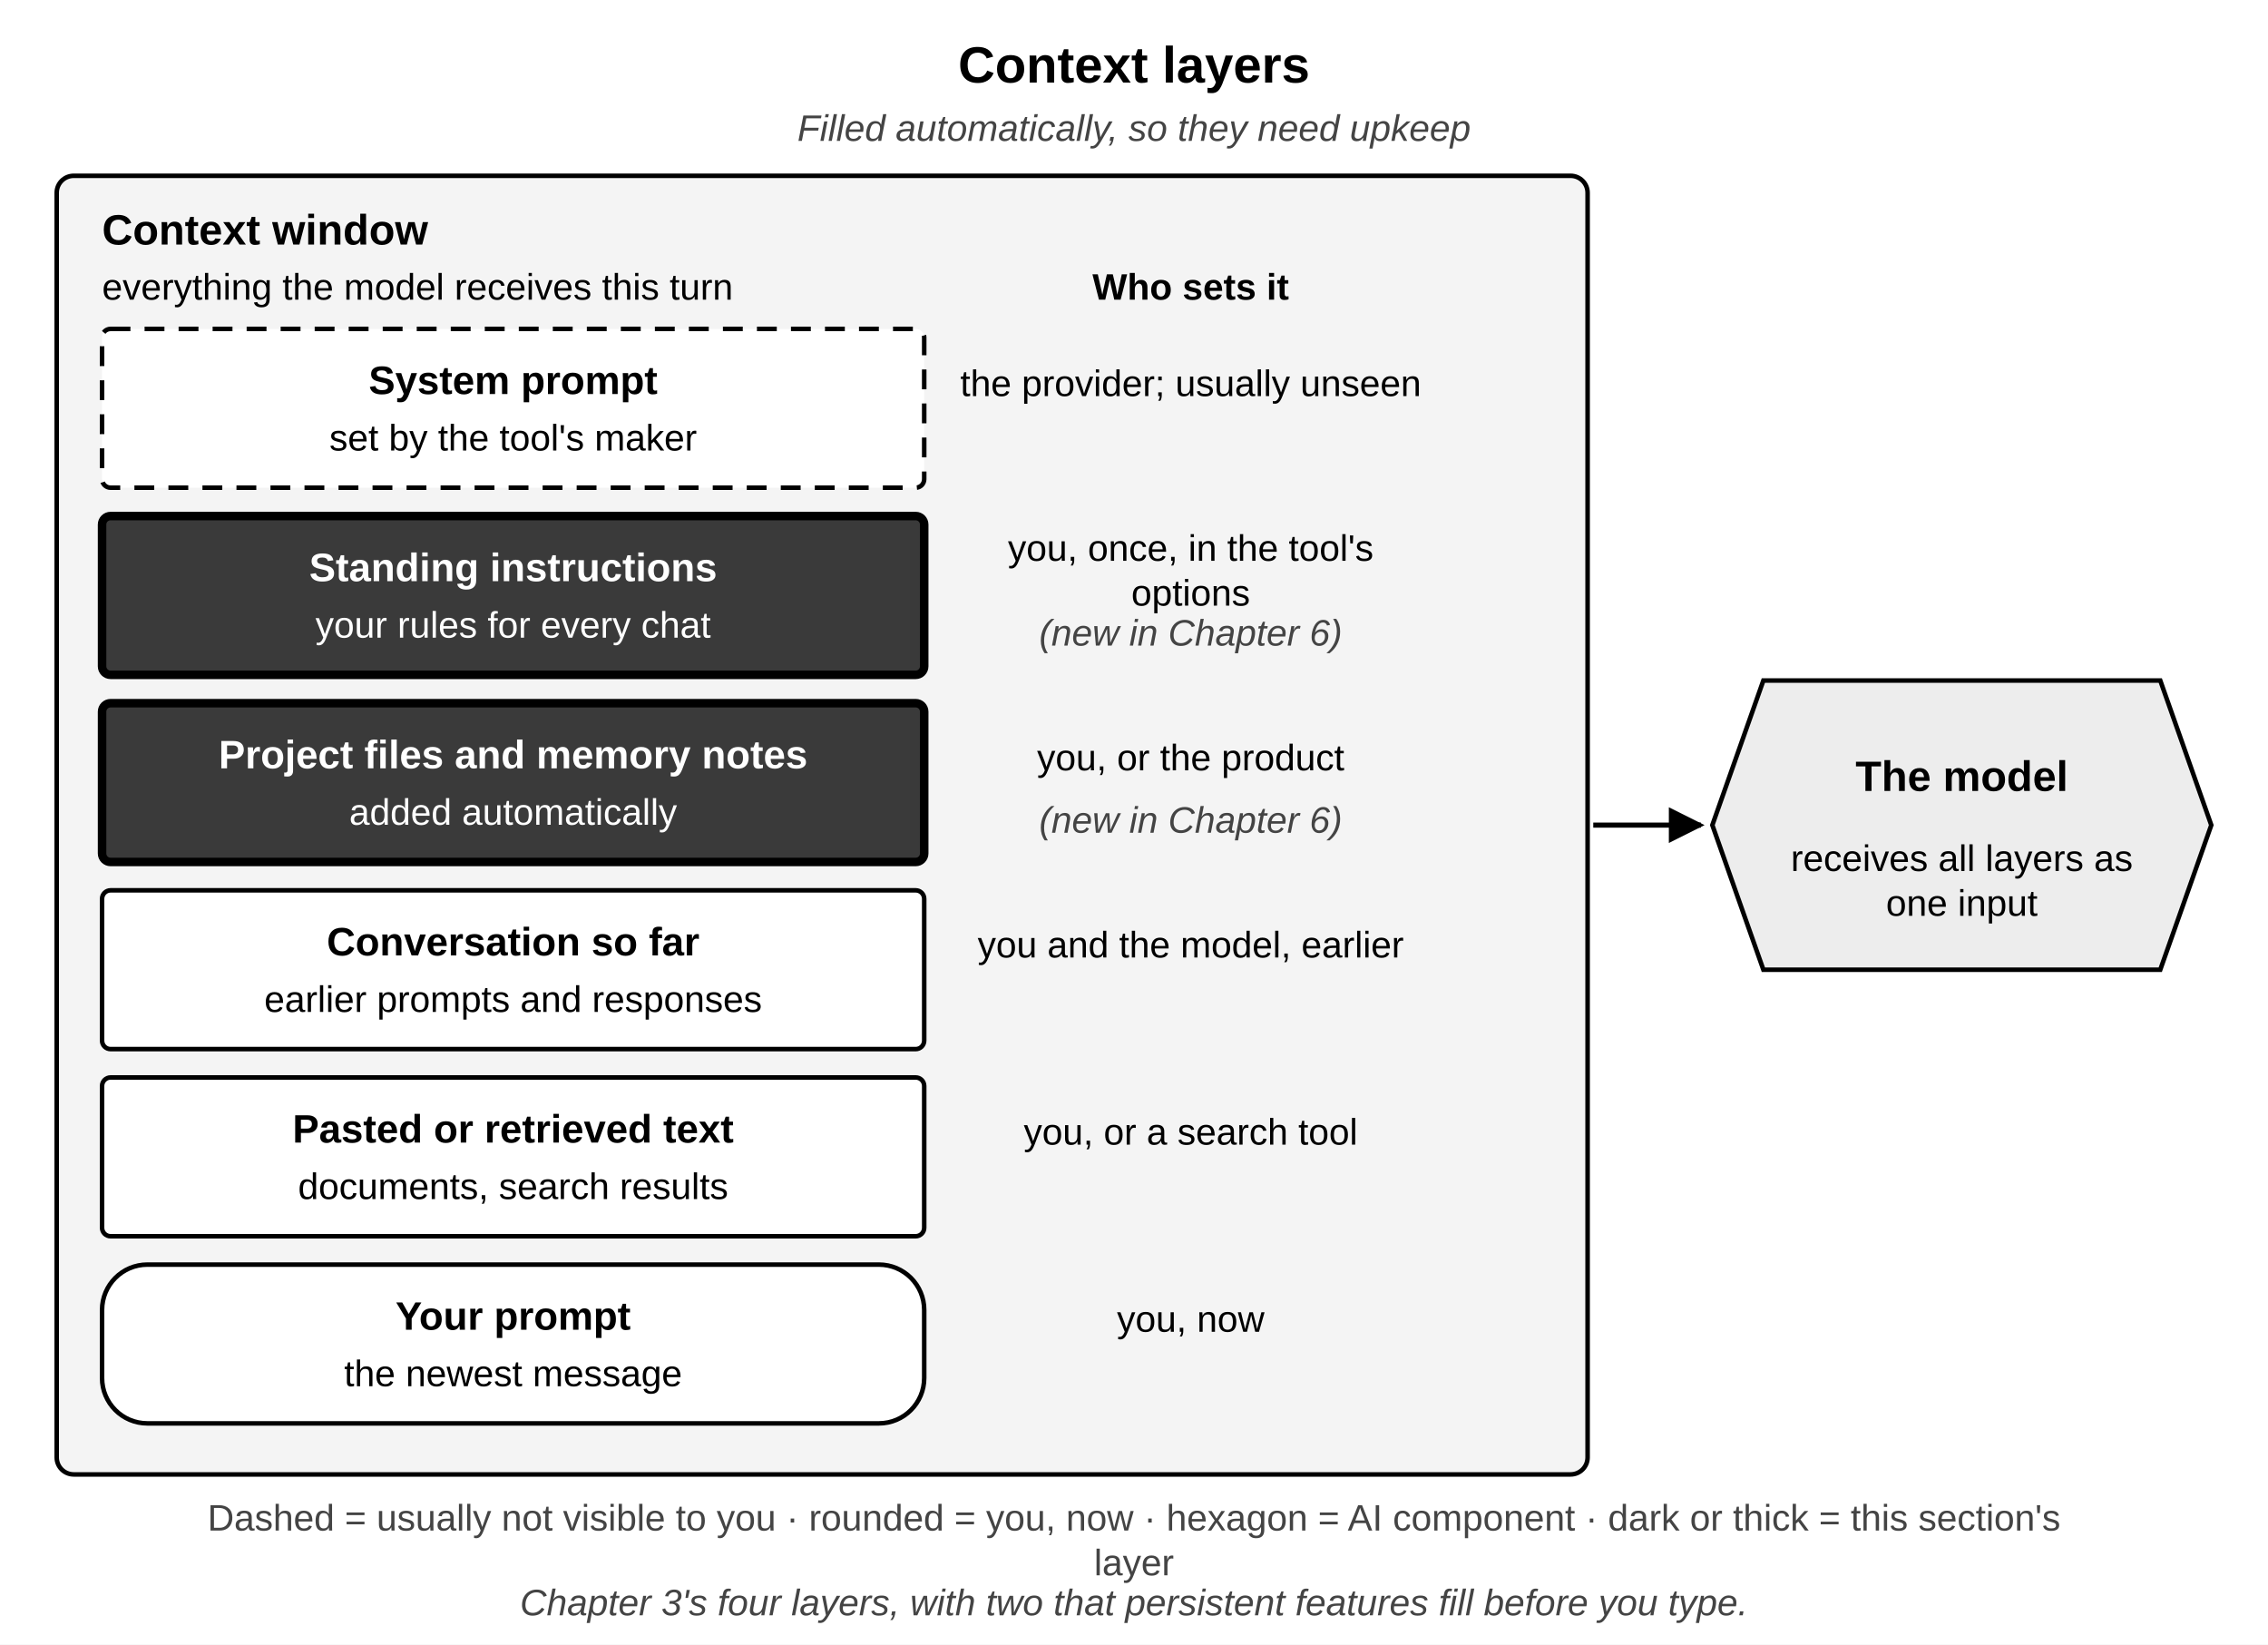
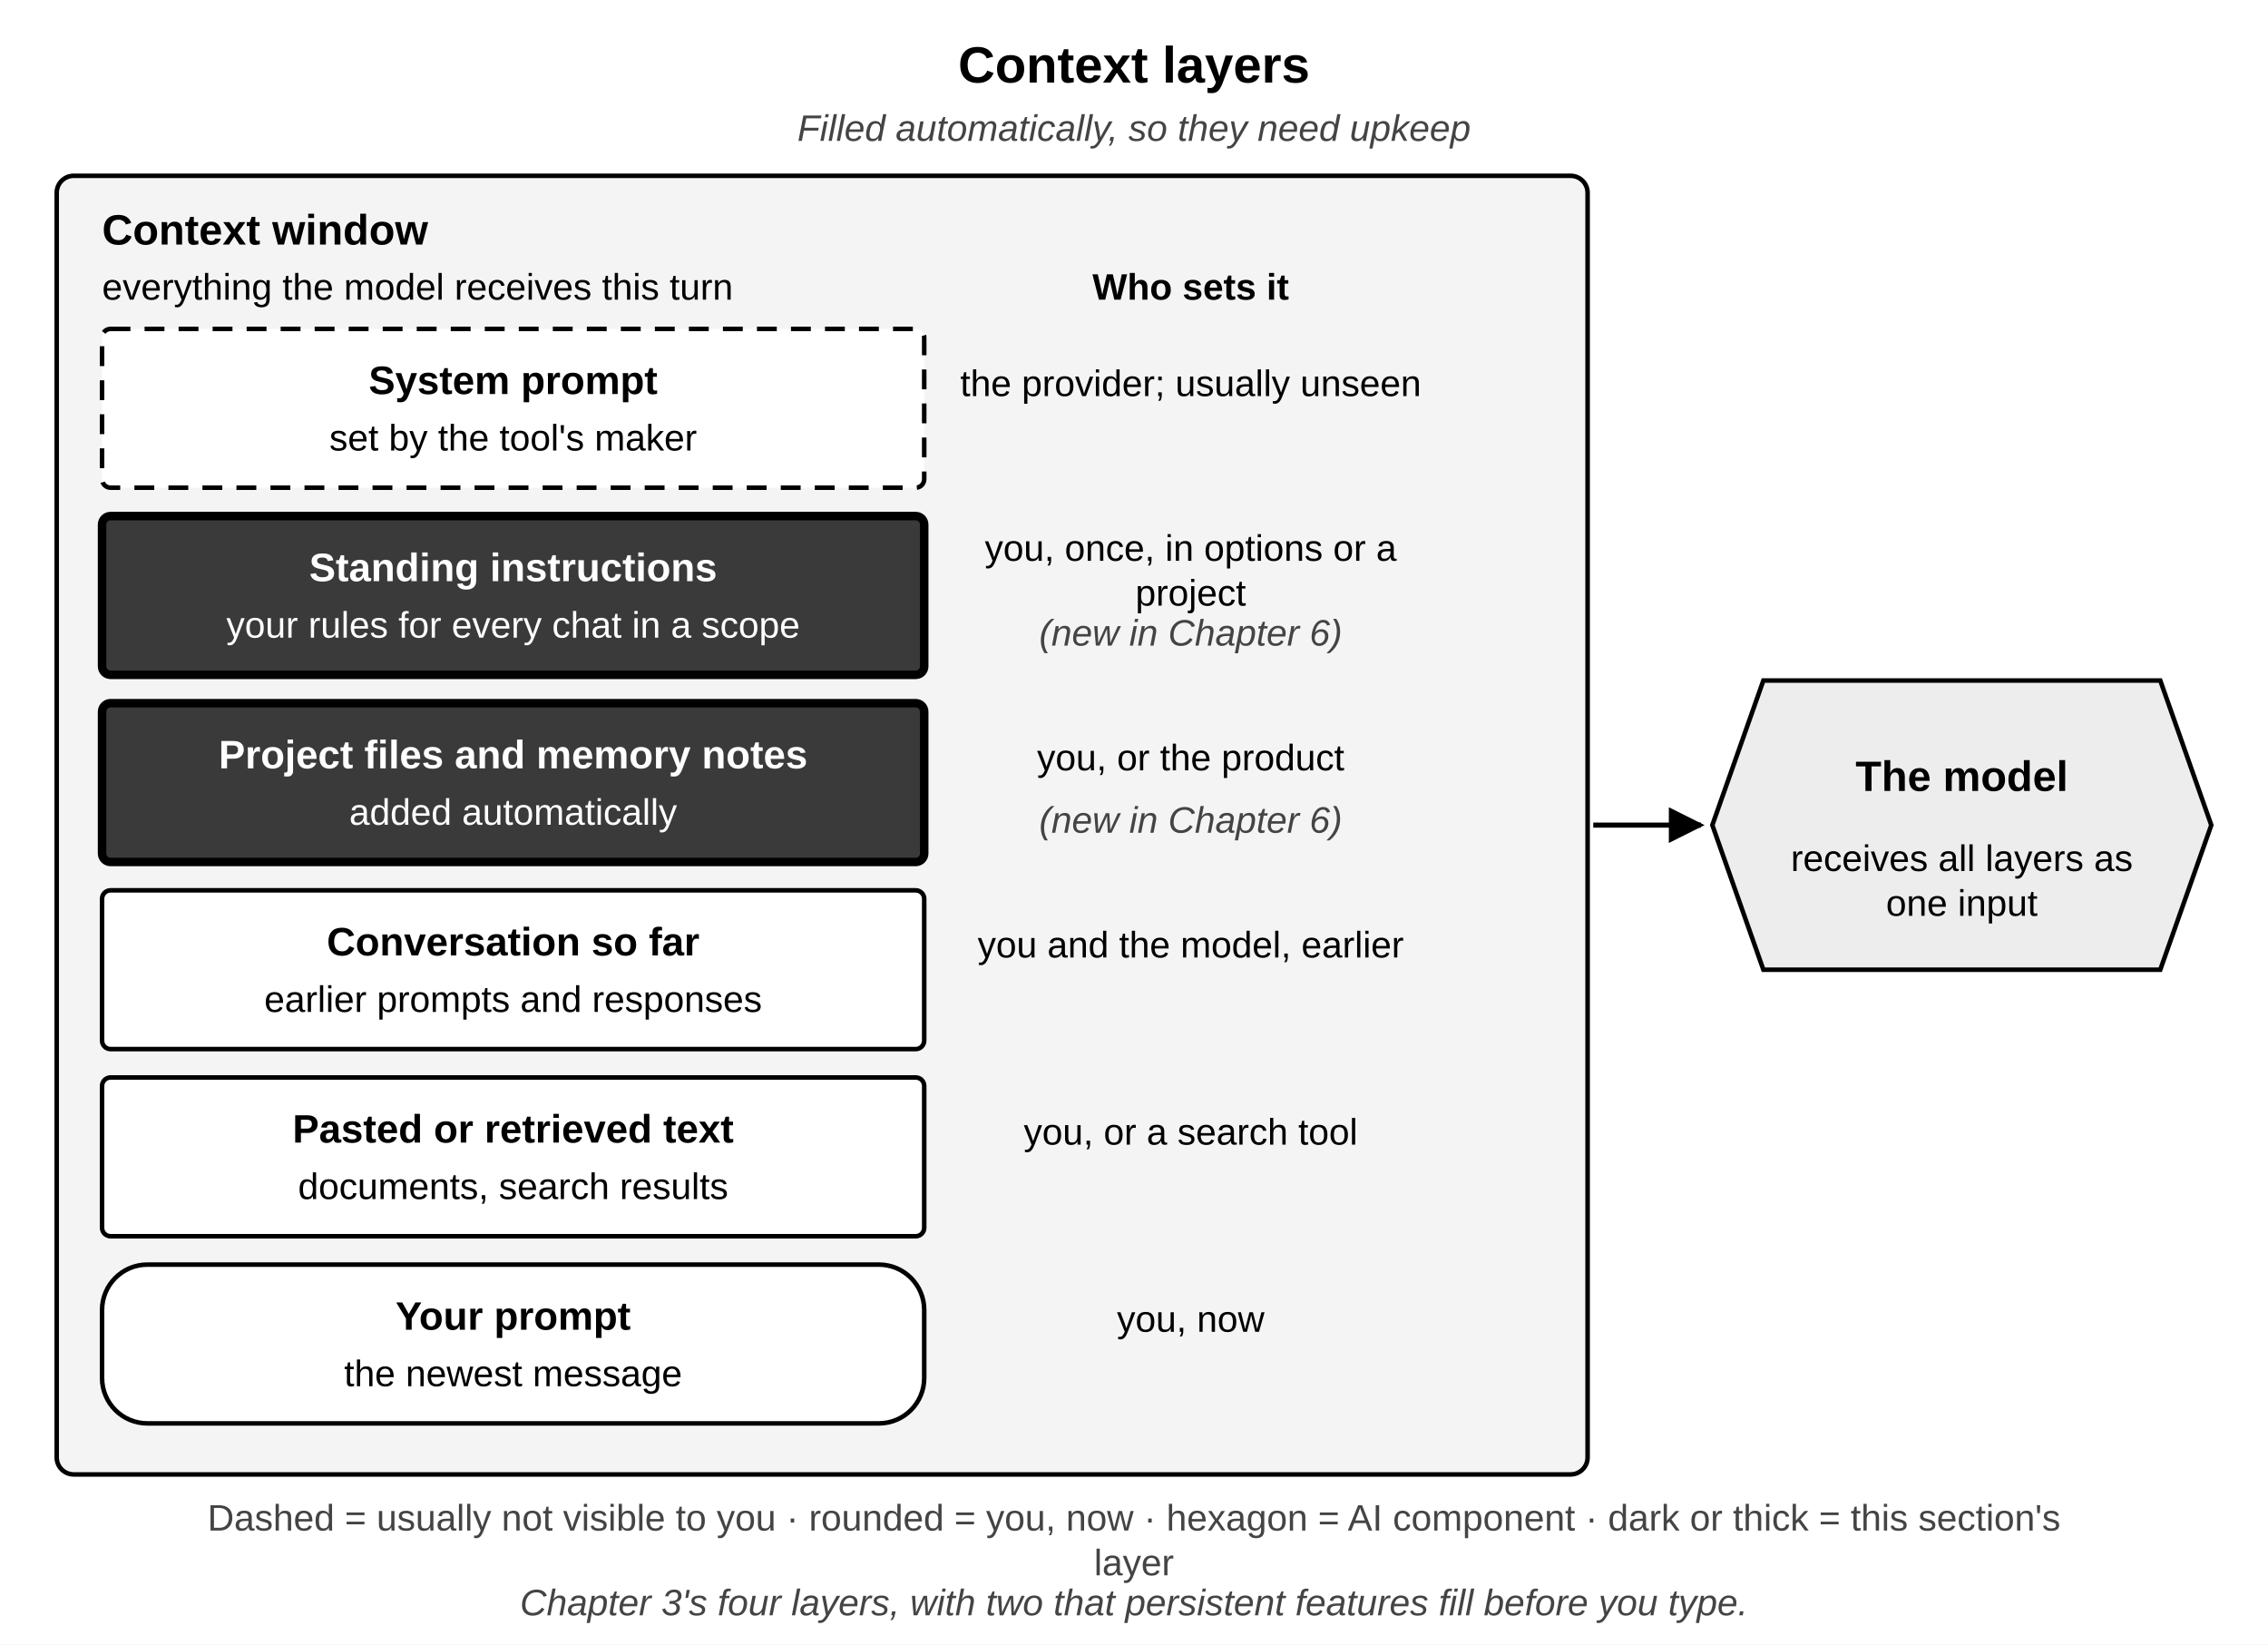
<svg xmlns="http://www.w3.org/2000/svg" viewBox="0 0 800 580" width="800" height="580" role="img" font-family="'Source Sans 3', 'Source Sans Pro', 'Helvetica Neue', Arial, sans-serif">
  <defs>
    <marker id="arrow-gray" viewBox="0 0 10 10" refX="9" refY="5" markerWidth="7" markerHeight="7" orient="auto-start-reverse">
      <path d="M0,0 L10,5 L0,10 z" fill="#000000" />
    </marker>
    <pattern id="hatch" patternUnits="userSpaceOnUse" width="8" height="8" patternTransform="rotate(45)">
      <rect width="8" height="8" fill="#FFFFFF" />
      <line x1="0" y1="0" x2="0" y2="8" stroke="#9A9A9A" stroke-width="1.3" />
    </pattern>
    <pattern id="dots" patternUnits="userSpaceOnUse" width="7" height="7">
      <rect width="7" height="7" fill="#FFFFFF" />
      <circle cx="3.5" cy="3.5" r="1.2" fill="#000" />
    </pattern>
  </defs>
  <rect width="800" height="580" fill="#FFFFFF" />
  <text x="400.0" y="24.0" font-size="18" font-weight="700" text-anchor="middle" dominant-baseline="middle" fill="#000000" style="">Context layers</text>
  <text x="400.0" y="46.0" font-size="13" font-weight="normal" text-anchor="middle" dominant-baseline="middle" fill="#444444" style="font-style:italic;">Filled automatically, so they need upkeep</text>
  <rect x="20" y="62" width="540" height="458" rx="6" fill="#F4F4F4" stroke="#000000" stroke-width="1.6" />
  <text x="36.0" y="82.0" font-size="15" font-weight="700" text-anchor="start" dominant-baseline="middle" fill="#000000" style="">Context window</text>
  <text x="36.0" y="102.0" font-size="13" font-weight="normal" text-anchor="start" dominant-baseline="middle" fill="#000000" style="">everything the model receives this turn</text>
  <text x="420.0" y="102.0" font-size="13" font-weight="700" text-anchor="middle" dominant-baseline="middle" fill="#000000" style="">Who sets it</text>
  <rect x="36" y="116" width="290" height="56" rx="3" fill="#FFFFFF" stroke="#000000" stroke-width="1.6" stroke-dasharray="7 5" />
  <text x="181.0" y="135.0" font-size="14" font-weight="600" text-anchor="middle" dominant-baseline="middle" fill="#000000" style="">System prompt</text>
  <text x="181.0" y="155.2" font-size="13" font-weight="normal" text-anchor="middle" dominant-baseline="middle" fill="#000000" style="">set by the tool's maker</text>
  <text x="420.0" y="136.0" font-size="13" font-weight="normal" text-anchor="middle" dominant-baseline="middle" fill="#000000" style="">the provider; usually unseen</text>
  <rect x="36" y="182" width="290" height="56" rx="3" fill="#3A3A3A" stroke="#000000" stroke-width="3" />
  <text x="181.0" y="201.0" font-size="14" font-weight="600" text-anchor="middle" dominant-baseline="middle" fill="#FFFFFF" style="">Standing instructions</text>
-   <text x="181.0" y="221.2" font-size="13" font-weight="normal" text-anchor="middle" dominant-baseline="middle" fill="#FFFFFF" style="">your rules for every chat</text>
-   <text x="420.0" y="194.1" font-size="13" font-weight="normal" text-anchor="middle" dominant-baseline="middle" fill="#000000" style="">you, once, in the tool's</text>
-   <text x="420.0" y="209.9" font-size="13" font-weight="normal" text-anchor="middle" dominant-baseline="middle" fill="#000000" style="">options</text>
+   <text x="181.0" y="221.2" font-size="13" font-weight="normal" text-anchor="middle" dominant-baseline="middle" fill="#FFFFFF" style="">your rules for every chat in a scope</text>
+   <text x="420.0" y="194.1" font-size="13" font-weight="normal" text-anchor="middle" dominant-baseline="middle" fill="#000000" style="">you, once, in options or a</text>
+   <text x="420.0" y="209.9" font-size="13" font-weight="normal" text-anchor="middle" dominant-baseline="middle" fill="#000000" style="">project</text>
  <text x="420.0" y="224.0" font-size="13" font-weight="normal" text-anchor="middle" dominant-baseline="middle" fill="#444444" style="font-style:italic;">(new in Chapter 6)</text>
  <rect x="36" y="248" width="290" height="56" rx="3" fill="#3A3A3A" stroke="#000000" stroke-width="3" />
  <text x="181.0" y="267.0" font-size="14" font-weight="600" text-anchor="middle" dominant-baseline="middle" fill="#FFFFFF" style="">Project files and memory notes</text>
  <text x="181.0" y="287.2" font-size="13" font-weight="normal" text-anchor="middle" dominant-baseline="middle" fill="#FFFFFF" style="">added automatically</text>
  <text x="420.0" y="268.0" font-size="13" font-weight="normal" text-anchor="middle" dominant-baseline="middle" fill="#000000" style="">you, or the product</text>
  <text x="420.0" y="290.0" font-size="13" font-weight="normal" text-anchor="middle" dominant-baseline="middle" fill="#444444" style="font-style:italic;">(new in Chapter 6)</text>
  <rect x="36" y="314" width="290" height="56" rx="3" fill="#FFFFFF" stroke="#000000" stroke-width="1.6" />
  <text x="181.0" y="333.0" font-size="14" font-weight="600" text-anchor="middle" dominant-baseline="middle" fill="#000000" style="">Conversation so far</text>
  <text x="181.0" y="353.2" font-size="13" font-weight="normal" text-anchor="middle" dominant-baseline="middle" fill="#000000" style="">earlier prompts and responses</text>
  <text x="420.0" y="334.0" font-size="13" font-weight="normal" text-anchor="middle" dominant-baseline="middle" fill="#000000" style="">you and the model, earlier</text>
  <rect x="36" y="380" width="290" height="56" rx="3" fill="#FFFFFF" stroke="#000000" stroke-width="1.6" />
  <text x="181.0" y="399.0" font-size="14" font-weight="600" text-anchor="middle" dominant-baseline="middle" fill="#000000" style="">Pasted or retrieved text</text>
  <text x="181.0" y="419.2" font-size="13" font-weight="normal" text-anchor="middle" dominant-baseline="middle" fill="#000000" style="">documents, search results</text>
  <text x="420.0" y="400.0" font-size="13" font-weight="normal" text-anchor="middle" dominant-baseline="middle" fill="#000000" style="">you, or a search tool</text>
  <rect x="36" y="446" width="290" height="56" rx="16" fill="#FFFFFF" stroke="#000000" stroke-width="1.6" />
  <text x="181.0" y="465.0" font-size="14" font-weight="600" text-anchor="middle" dominant-baseline="middle" fill="#000000" style="">Your prompt</text>
  <text x="181.0" y="485.2" font-size="13" font-weight="normal" text-anchor="middle" dominant-baseline="middle" fill="#000000" style="">the newest message</text>
  <text x="420.0" y="466.0" font-size="13" font-weight="normal" text-anchor="middle" dominant-baseline="middle" fill="#000000" style="">you, now</text>
  <path d="M562.0,291.0 L600.0,291.0" fill="none" stroke="#000000" stroke-width="1.8" marker-end="url(#arrow-gray)" />
  <polygon points="622.0,240.0 762.0,240.0 780.0,291.0 762.0,342.0 622.0,342.0 604.0,291.0" fill="#EDEDED" stroke="#000000" stroke-width="1.6" />
  <text x="692.0" y="274.7" font-size="15" font-weight="600" text-anchor="middle" dominant-baseline="middle" fill="#000000" style="">The model</text>
  <text x="692.0" y="303.5" font-size="13" font-weight="normal" text-anchor="middle" dominant-baseline="middle" fill="#000000" style="">receives all layers as</text>
  <text x="692.0" y="319.3" font-size="13" font-weight="normal" text-anchor="middle" dominant-baseline="middle" fill="#000000" style="">one input</text>
  <text x="400.0" y="536.1" font-size="13" font-weight="normal" text-anchor="middle" dominant-baseline="middle" fill="#444444" style="">Dashed = usually not visible to you · rounded = you, now · hexagon = AI component · dark or thick = this section's</text>
  <text x="400.0" y="551.9" font-size="13" font-weight="normal" text-anchor="middle" dominant-baseline="middle" fill="#444444" style="">layer</text>
  <text x="400.0" y="566.0" font-size="13" font-weight="normal" text-anchor="middle" dominant-baseline="middle" fill="#444444" style="font-style:italic;">Chapter 3's four layers, with two that persistent features fill before you type.</text>
</svg>
